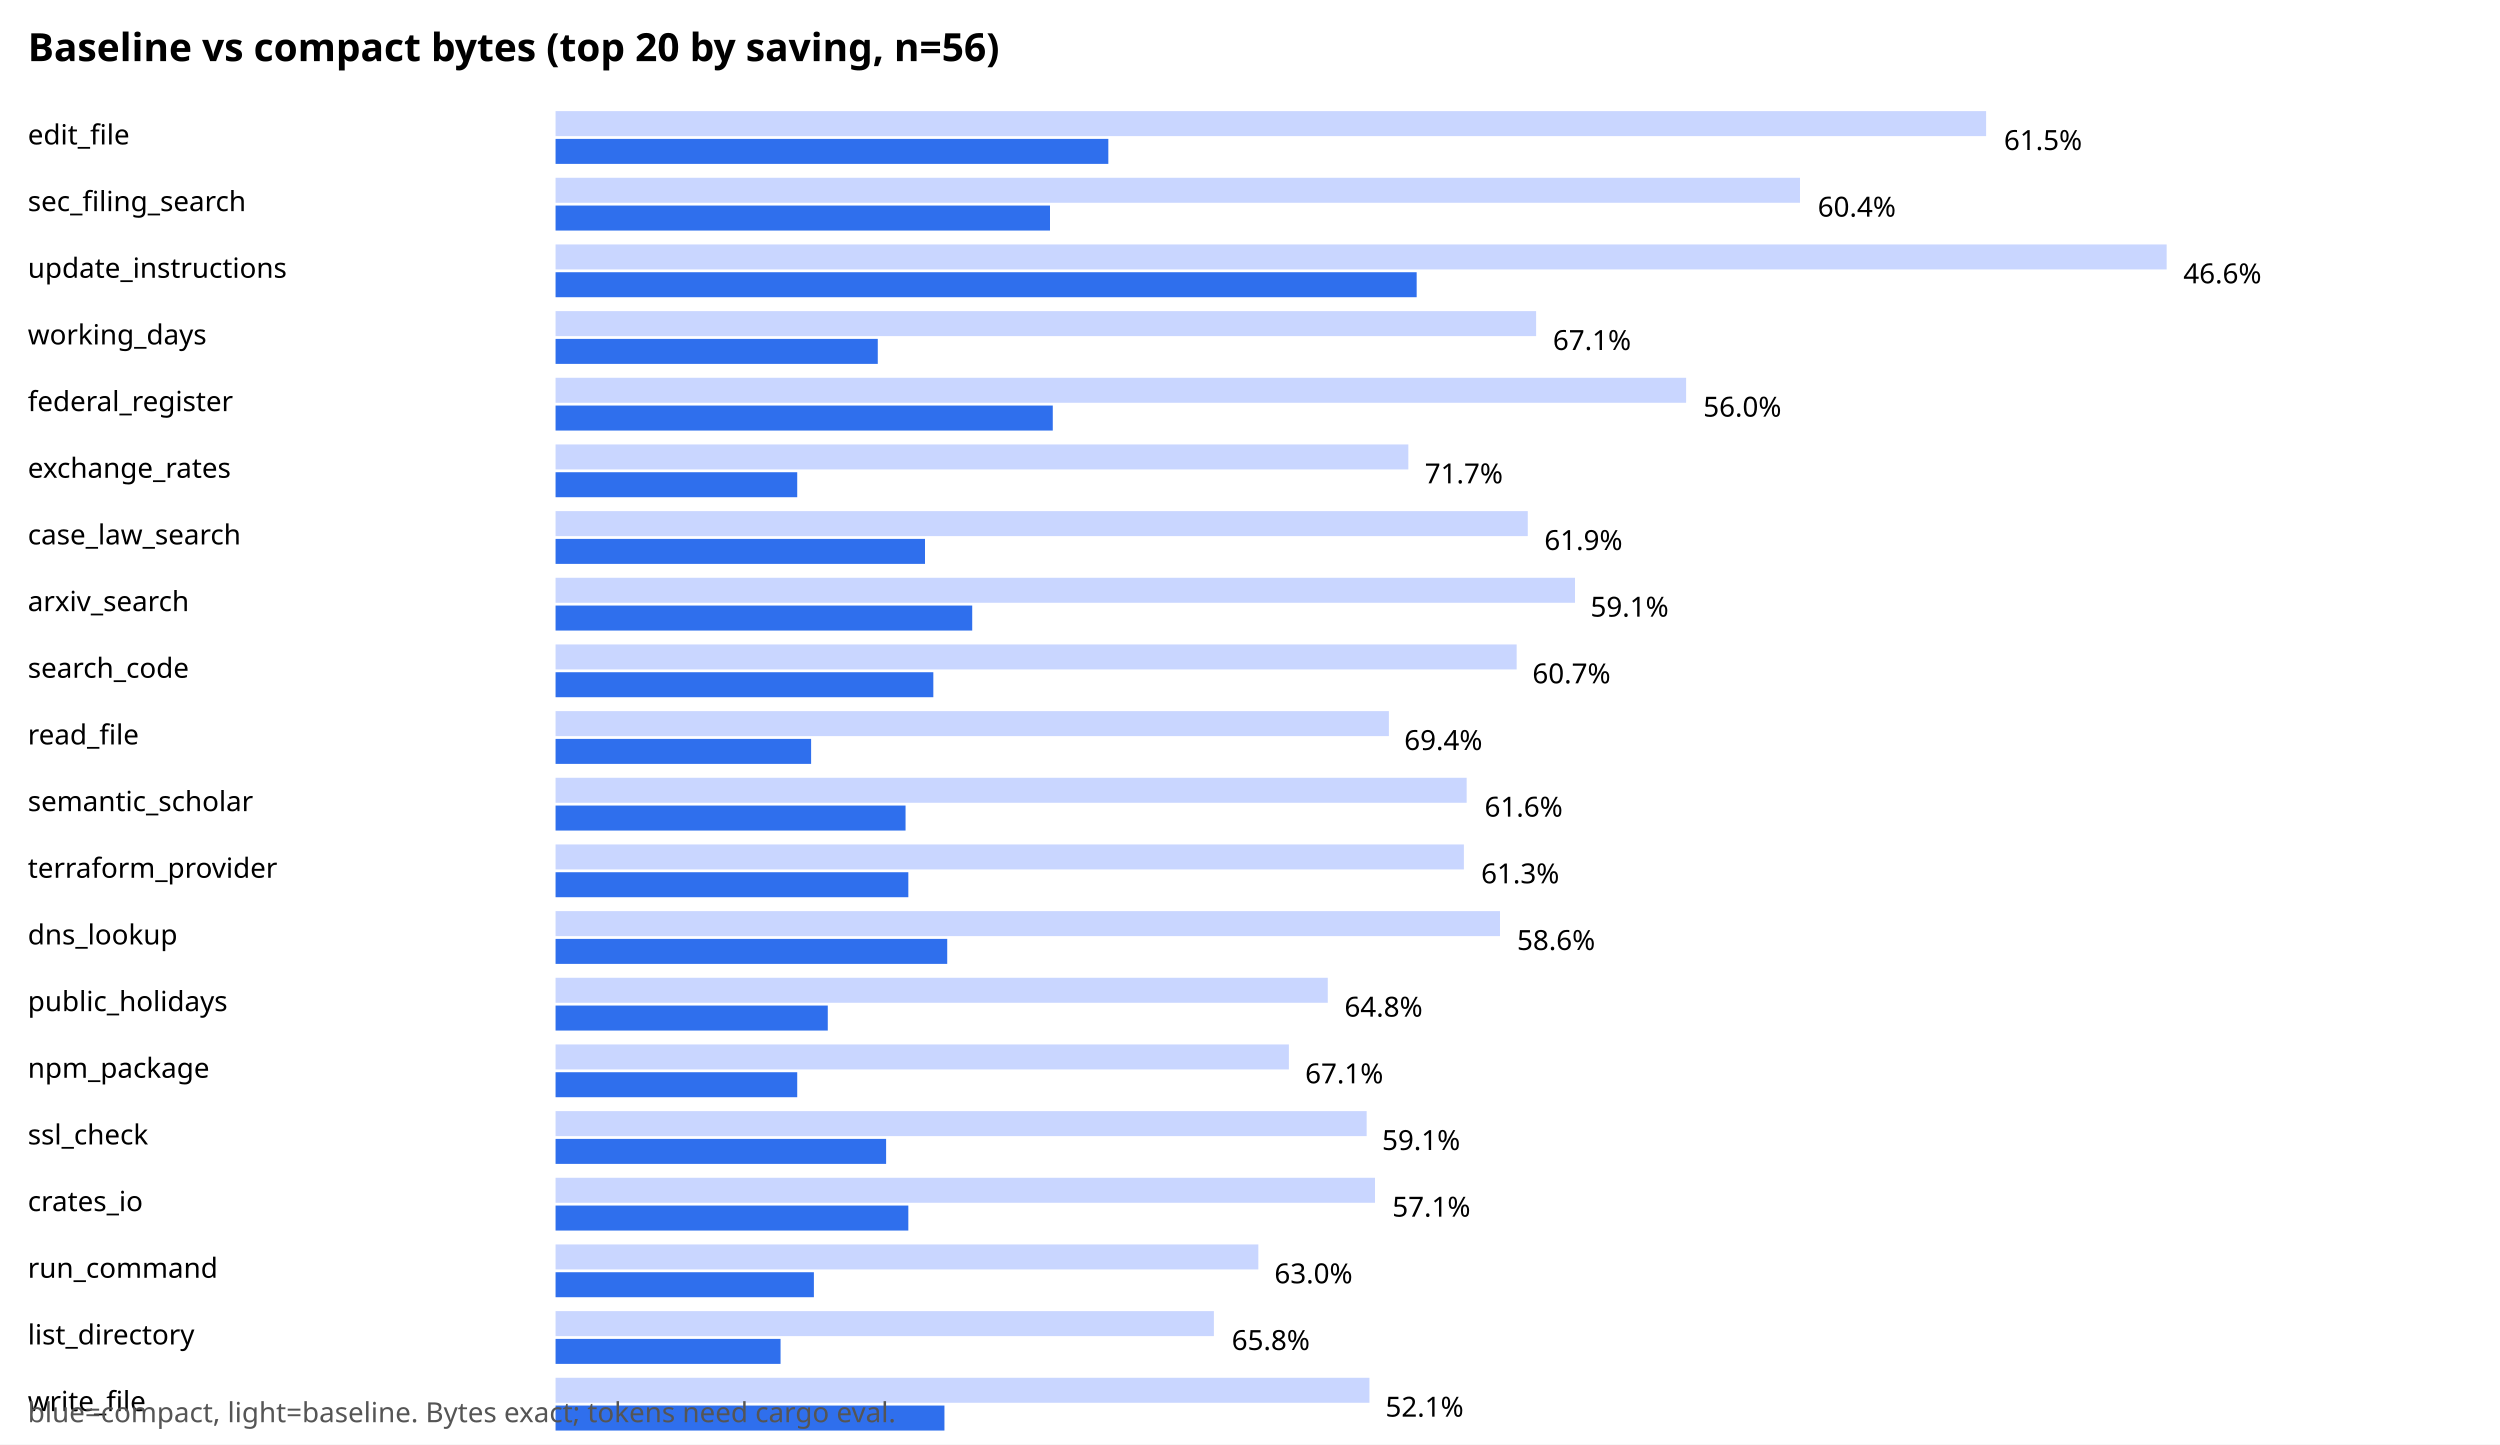
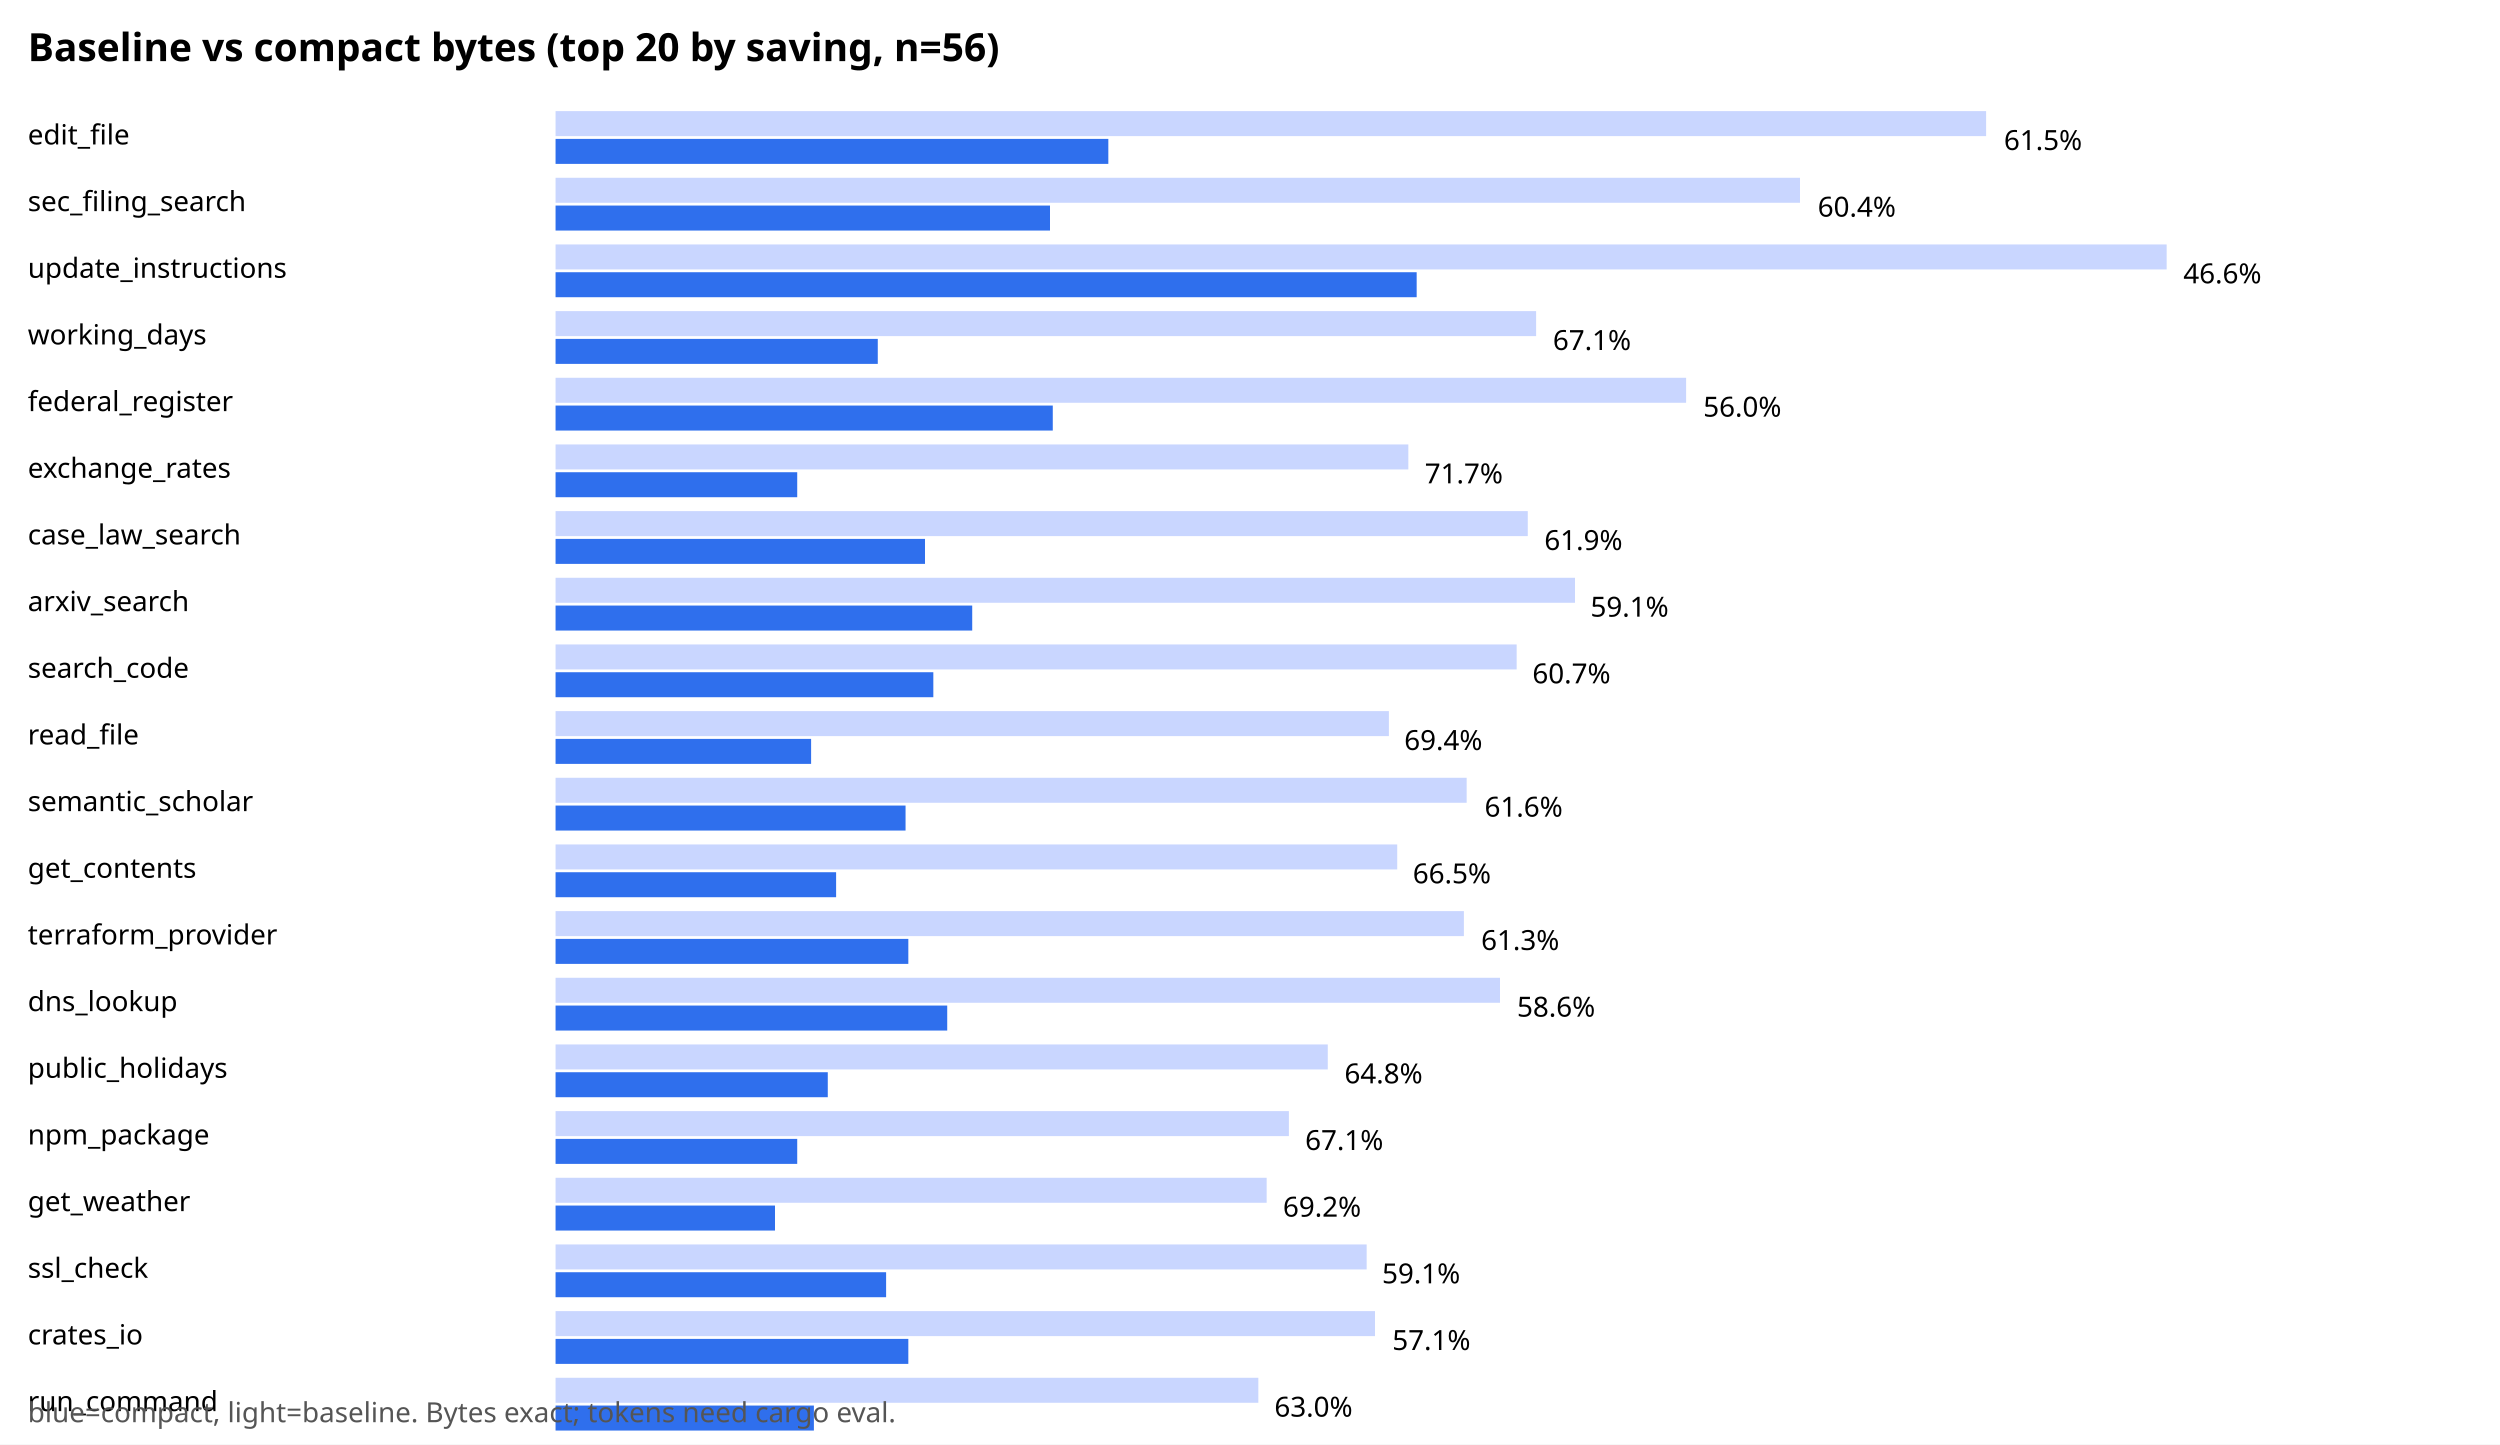
<svg xmlns="http://www.w3.org/2000/svg" width="900" height="520" font-family="sans-serif">
  <rect width="100%" height="100%" fill="white" />
  <text x="10" y="22" font-size="14" font-weight="bold">Baseline vs compact bytes (top 20 by saving, n=56)</text>
  <text x="10" y="52" font-size="10">edit_file</text>
  <rect x="200" y="40" width="515" height="9" fill="#c9d6ff" />
  <rect x="200" y="50" width="199" height="9" fill="#2f6fed" />
  <text x="721.419" y="54" font-size="10">61.5%</text>
  <text x="10" y="76" font-size="10">sec_filing_search</text>
  <rect x="200" y="64" width="448" height="9" fill="#c9d6ff" />
  <rect x="200" y="74" width="178" height="9" fill="#2f6fed" />
  <text x="654.378" y="78" font-size="10">60.4%</text>
  <text x="10" y="100" font-size="10">update_instructions</text>
  <rect x="200" y="88" width="580" height="9" fill="#c9d6ff" />
  <rect x="200" y="98" width="310" height="9" fill="#2f6fed" />
  <text x="786.0" y="102" font-size="10">46.6%</text>
  <text x="10" y="124" font-size="10">working_days</text>
  <rect x="200" y="112" width="353" height="9" fill="#c9d6ff" />
  <rect x="200" y="122" width="116" height="9" fill="#2f6fed" />
  <text x="559.043" y="126" font-size="10">67.1%</text>
  <text x="10" y="148" font-size="10">federal_register</text>
  <rect x="200" y="136" width="407" height="9" fill="#c9d6ff" />
  <rect x="200" y="146" width="179" height="9" fill="#2f6fed" />
  <text x="613.169" y="150" font-size="10">56.0%</text>
  <text x="10" y="172" font-size="10">exchange_rates</text>
  <rect x="200" y="160" width="307" height="9" fill="#c9d6ff" />
  <rect x="200" y="170" width="87" height="9" fill="#2f6fed" />
  <text x="512.914" y="174" font-size="10">71.7%</text>
  <text x="10" y="196" font-size="10">case_law_search</text>
  <rect x="200" y="184" width="350" height="9" fill="#c9d6ff" />
  <rect x="200" y="194" width="133" height="9" fill="#2f6fed" />
  <text x="555.968" y="198" font-size="10">61.9%</text>
  <text x="10" y="220" font-size="10">arxiv_search</text>
  <rect x="200" y="208" width="367" height="9" fill="#c9d6ff" />
  <rect x="200" y="218" width="150" height="9" fill="#2f6fed" />
  <text x="572.575" y="222" font-size="10">59.1%</text>
  <text x="10" y="244" font-size="10">search_code</text>
  <rect x="200" y="232" width="346" height="9" fill="#c9d6ff" />
  <rect x="200" y="242" width="136" height="9" fill="#2f6fed" />
  <text x="551.663" y="246" font-size="10">60.7%</text>
  <text x="10" y="268" font-size="10">read_file</text>
  <rect x="200" y="256" width="300" height="9" fill="#c9d6ff" />
  <rect x="200" y="266" width="92" height="9" fill="#2f6fed" />
  <text x="505.533" y="270" font-size="10">69.4%</text>
  <text x="10" y="292" font-size="10">semantic_scholar</text>
  <rect x="200" y="280" width="328" height="9" fill="#c9d6ff" />
  <rect x="200" y="290" width="126" height="9" fill="#2f6fed" />
  <text x="534.441" y="294" font-size="10">61.6%</text>
-   <text x="10" y="316" font-size="10">terraform_provider</text>
-   <rect x="200" y="304" width="327" height="9" fill="#c9d6ff" />
-   <rect x="200" y="314" width="127" height="9" fill="#2f6fed" />
-   <text x="533.211" y="318" font-size="10">61.3%</text>
-   <text x="10" y="340" font-size="10">dns_lookup</text>
-   <rect x="200" y="328" width="340" height="9" fill="#c9d6ff" />
-   <rect x="200" y="338" width="141" height="9" fill="#2f6fed" />
-   <text x="546.127" y="342" font-size="10">58.6%</text>
-   <text x="10" y="364" font-size="10">public_holidays</text>
-   <rect x="200" y="352" width="278" height="9" fill="#c9d6ff" />
-   <rect x="200" y="362" width="98" height="9" fill="#2f6fed" />
-   <text x="484.006" y="366" font-size="10">64.8%</text>
-   <text x="10" y="388" font-size="10">npm_package</text>
-   <rect x="200" y="376" width="264" height="9" fill="#c9d6ff" />
-   <rect x="200" y="386" width="87" height="9" fill="#2f6fed" />
-   <text x="469.86" y="390" font-size="10">67.1%</text>
-   <text x="10" y="412" font-size="10">ssl_check</text>
-   <rect x="200" y="400" width="292" height="9" fill="#c9d6ff" />
-   <rect x="200" y="410" width="119" height="9" fill="#2f6fed" />
-   <text x="497.538" y="414" font-size="10">59.1%</text>
-   <text x="10" y="436" font-size="10">crates_io</text>
-   <rect x="200" y="424" width="295" height="9" fill="#c9d6ff" />
-   <rect x="200" y="434" width="127" height="9" fill="#2f6fed" />
-   <text x="501.228" y="438" font-size="10">57.1%</text>
-   <text x="10" y="460" font-size="10">run_command</text>
-   <rect x="200" y="448" width="253" height="9" fill="#c9d6ff" />
-   <rect x="200" y="458" width="93" height="9" fill="#2f6fed" />
-   <text x="458.789" y="462" font-size="10">63.0%</text>
-   <text x="10" y="484" font-size="10">list_directory</text>
-   <rect x="200" y="472" width="237" height="9" fill="#c9d6ff" />
-   <rect x="200" y="482" width="81" height="9" fill="#2f6fed" />
-   <text x="443.413" y="486" font-size="10">65.8%</text>
-   <text x="10" y="508" font-size="10">write_file</text>
-   <rect x="200" y="496" width="293" height="9" fill="#c9d6ff" />
-   <rect x="200" y="506" width="140" height="9" fill="#2f6fed" />
-   <text x="498.768" y="510" font-size="10">52.1%</text>
+   <text x="10" y="316" font-size="10">get_contents</text>
+   <rect x="200" y="304" width="303" height="9" fill="#c9d6ff" />
+   <rect x="200" y="314" width="101" height="9" fill="#2f6fed" />
+   <text x="508.609" y="318" font-size="10">66.5%</text>
+   <text x="10" y="340" font-size="10">terraform_provider</text>
+   <rect x="200" y="328" width="327" height="9" fill="#c9d6ff" />
+   <rect x="200" y="338" width="127" height="9" fill="#2f6fed" />
+   <text x="533.211" y="342" font-size="10">61.3%</text>
+   <text x="10" y="364" font-size="10">dns_lookup</text>
+   <rect x="200" y="352" width="340" height="9" fill="#c9d6ff" />
+   <rect x="200" y="362" width="141" height="9" fill="#2f6fed" />
+   <text x="546.127" y="366" font-size="10">58.6%</text>
+   <text x="10" y="388" font-size="10">public_holidays</text>
+   <rect x="200" y="376" width="278" height="9" fill="#c9d6ff" />
+   <rect x="200" y="386" width="98" height="9" fill="#2f6fed" />
+   <text x="484.006" y="390" font-size="10">64.8%</text>
+   <text x="10" y="412" font-size="10">npm_package</text>
+   <rect x="200" y="400" width="264" height="9" fill="#c9d6ff" />
+   <rect x="200" y="410" width="87" height="9" fill="#2f6fed" />
+   <text x="469.86" y="414" font-size="10">67.1%</text>
+   <text x="10" y="436" font-size="10">get_weather</text>
+   <rect x="200" y="424" width="256" height="9" fill="#c9d6ff" />
+   <rect x="200" y="434" width="79" height="9" fill="#2f6fed" />
+   <text x="461.864" y="438" font-size="10">69.2%</text>
+   <text x="10" y="460" font-size="10">ssl_check</text>
+   <rect x="200" y="448" width="292" height="9" fill="#c9d6ff" />
+   <rect x="200" y="458" width="119" height="9" fill="#2f6fed" />
+   <text x="497.538" y="462" font-size="10">59.1%</text>
+   <text x="10" y="484" font-size="10">crates_io</text>
+   <rect x="200" y="472" width="295" height="9" fill="#c9d6ff" />
+   <rect x="200" y="482" width="127" height="9" fill="#2f6fed" />
+   <text x="501.228" y="486" font-size="10">57.1%</text>
+   <text x="10" y="508" font-size="10">run_command</text>
+   <rect x="200" y="496" width="253" height="9" fill="#c9d6ff" />
+   <rect x="200" y="506" width="93" height="9" fill="#2f6fed" />
+   <text x="458.789" y="510" font-size="10">63.0%</text>
  <text x="10" y="512" font-size="10" fill="#555">blue=compact, light=baseline. Bytes exact; tokens need cargo eval.</text>
</svg>
